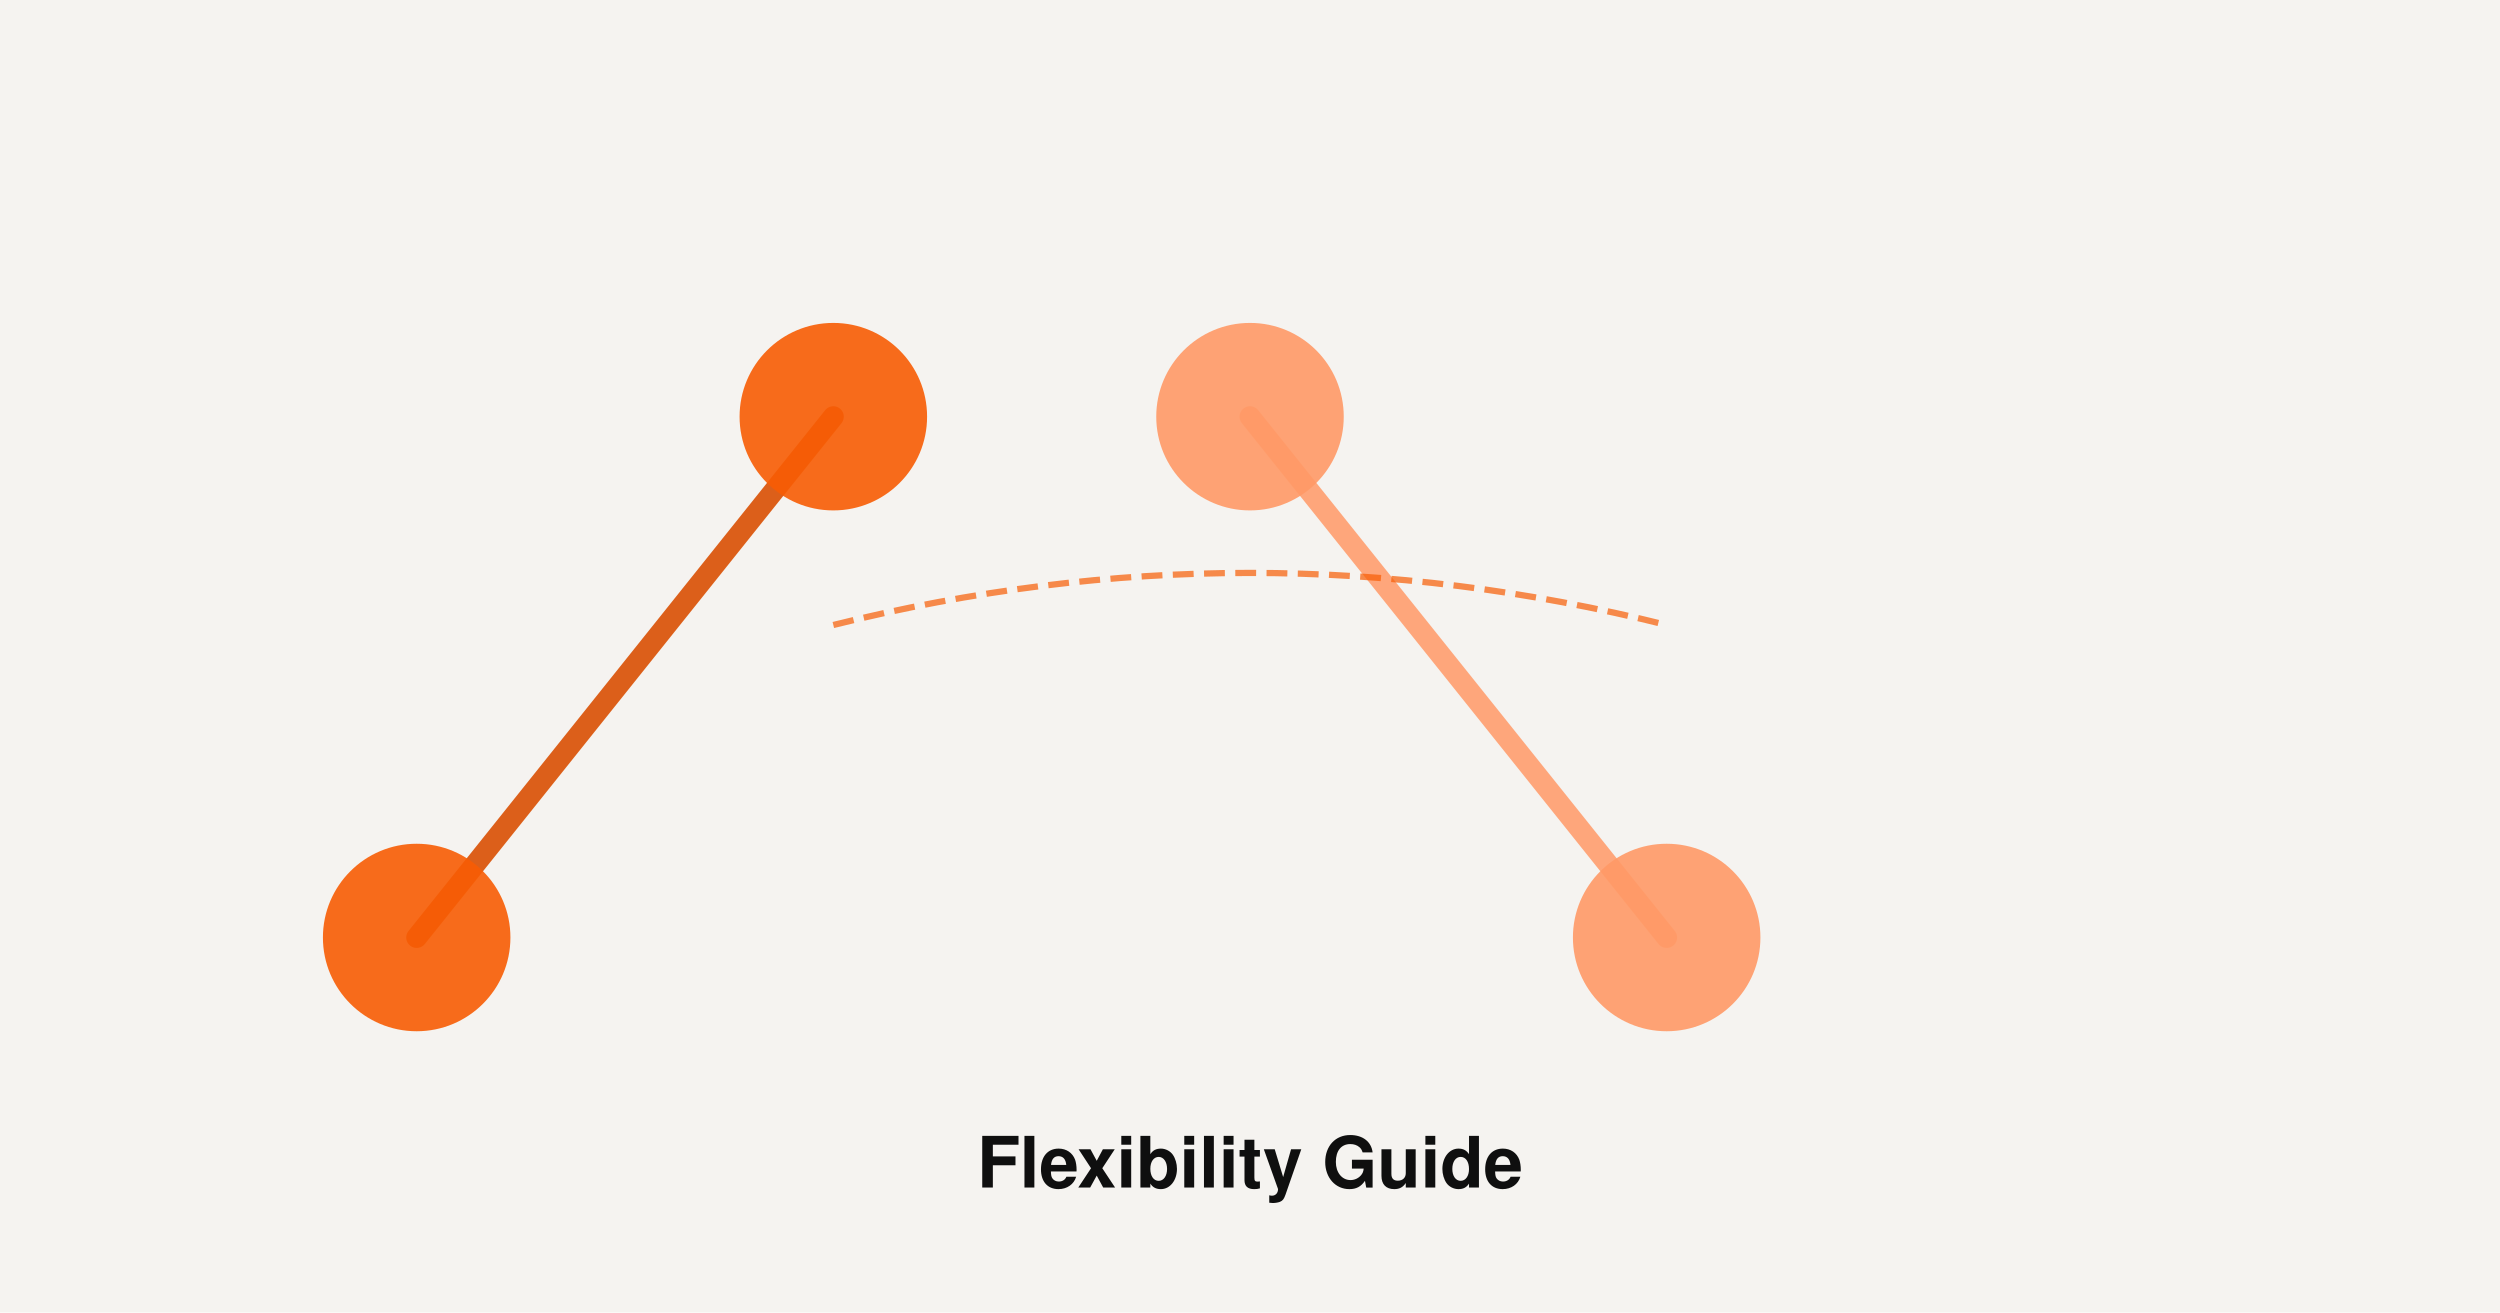
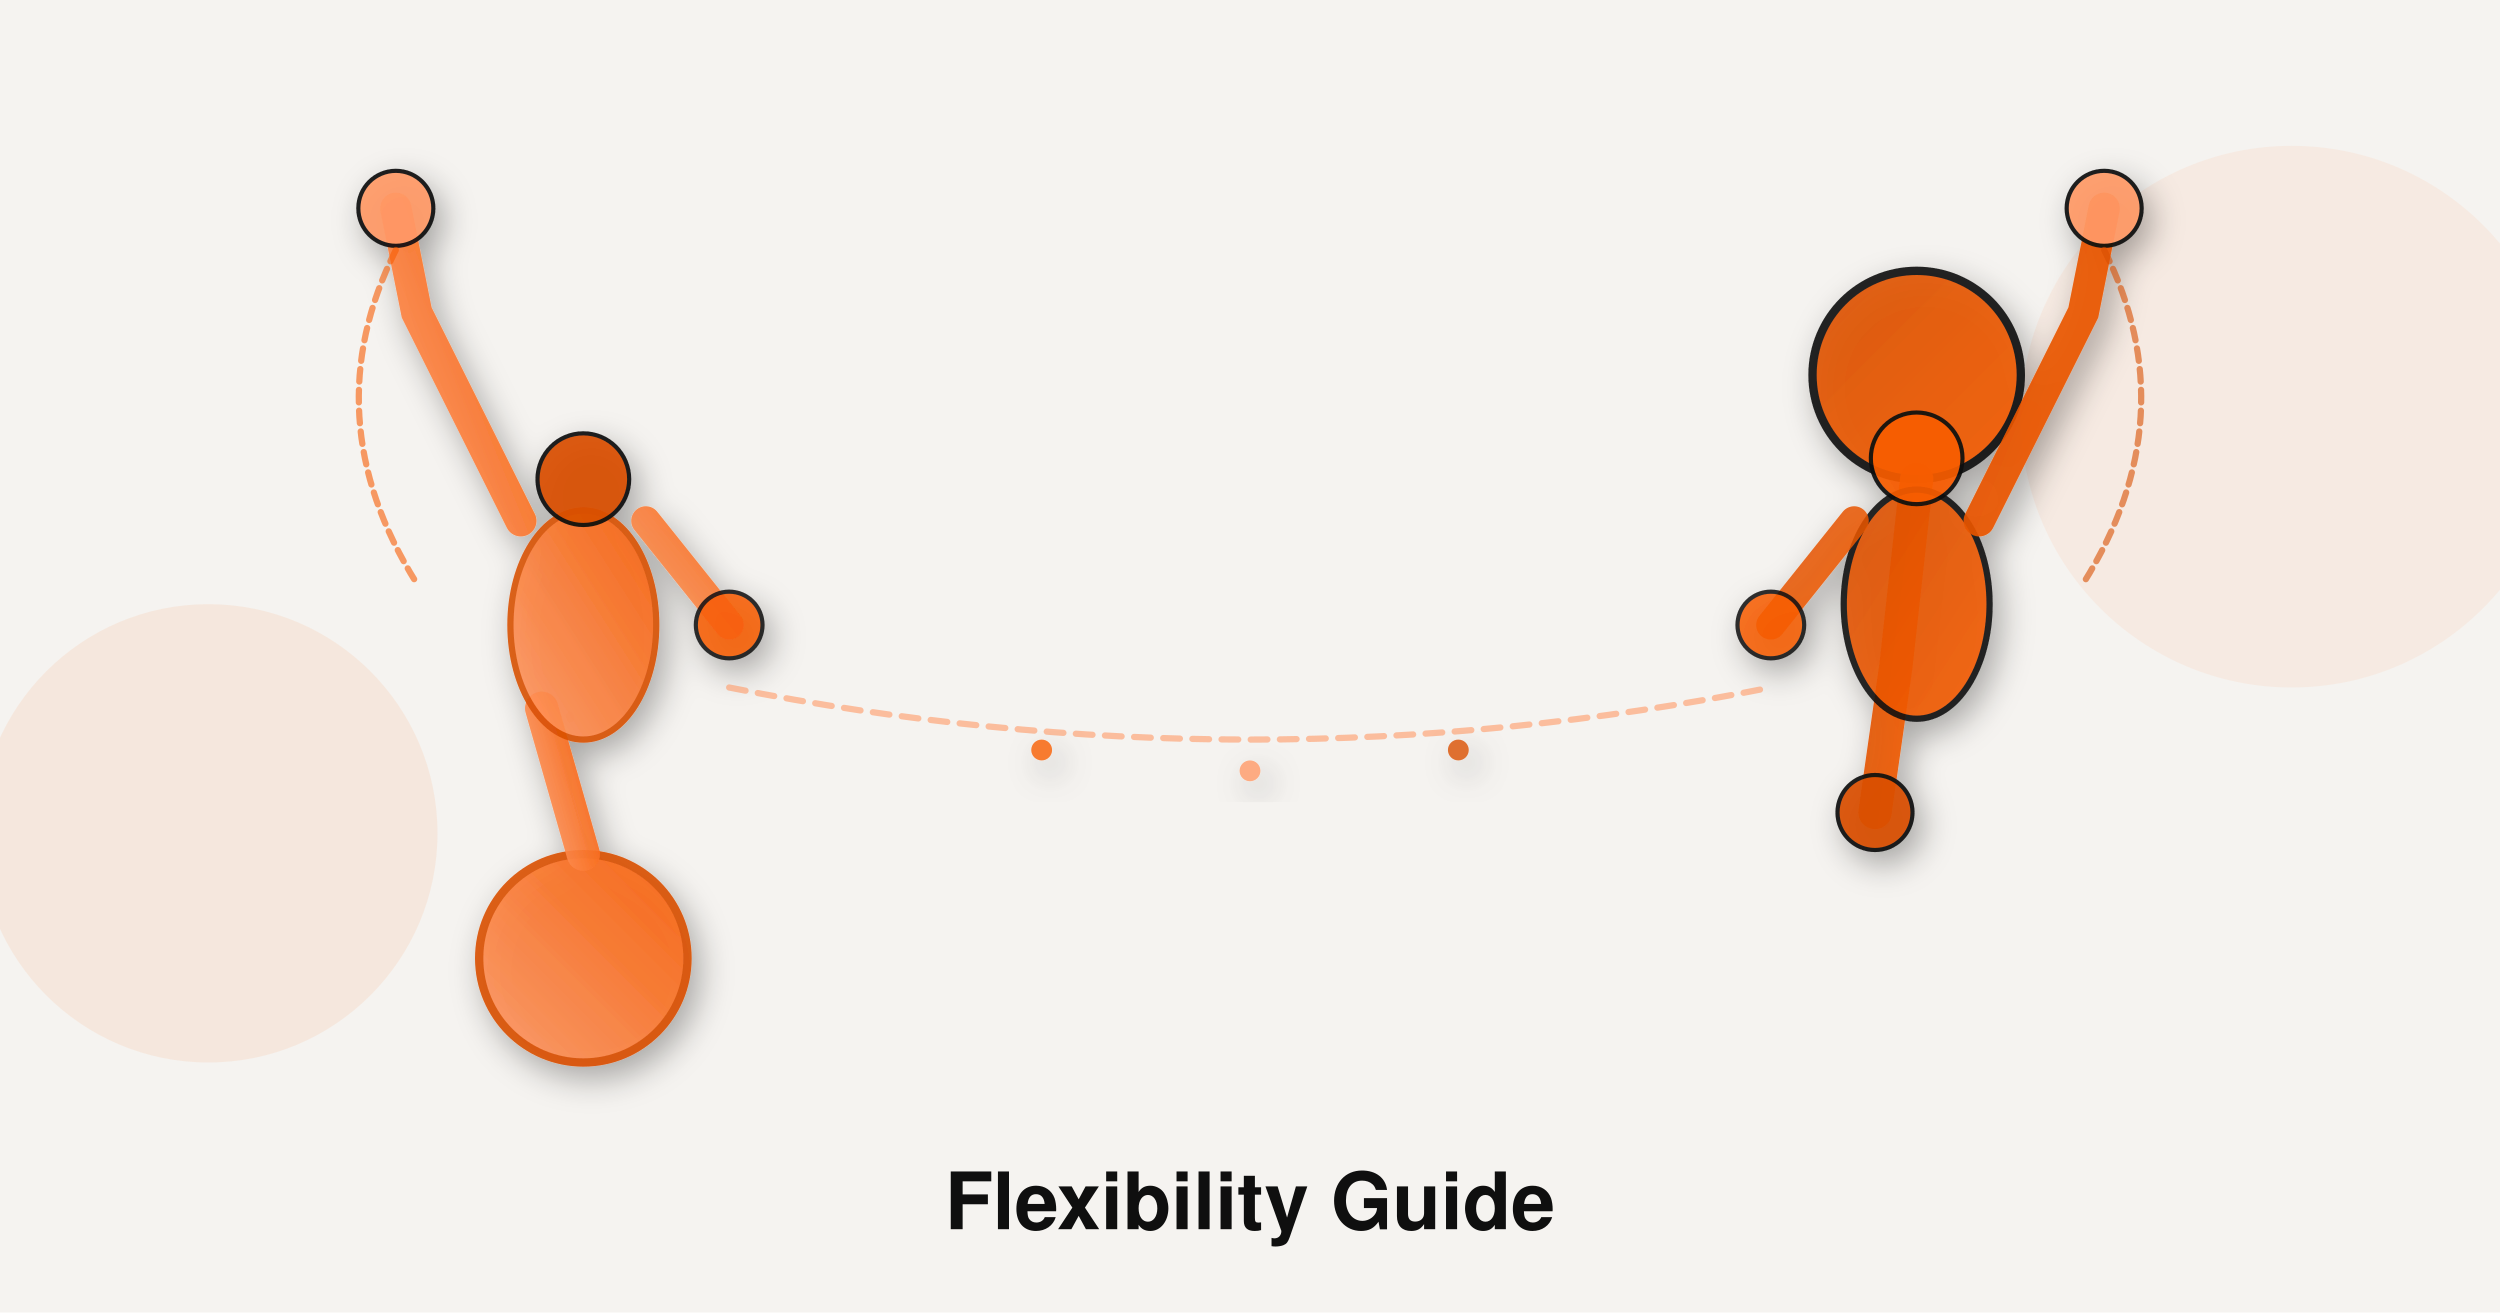
<svg xmlns="http://www.w3.org/2000/svg" viewBox="0 0 1200 630">
+   <defs>
+     <filter id="flexShadow" x="-50%" y="-50%" width="200%" height="200%">
+       <feDropShadow dx="4" dy="6" stdDeviation="8" flood-opacity="0.35" flood-color="#000" />
+     </filter>
+     <linearGradient id="flexGradLeft" x1="0%" y1="100%" x2="100%" y2="0%">
+       <stop offset="0%" style="stop-color:#ff9966;stop-opacity:1" />
+       <stop offset="100%" style="stop-color:#f75c03;stop-opacity:1" />
+     </linearGradient>
+     <linearGradient id="flexGradRight" x1="100%" y1="100%" x2="0%" y2="0%">
+       <stop offset="0%" style="stop-color:#f75c03;stop-opacity:1" />
+       <stop offset="100%" style="stop-color:#d94f02;stop-opacity:1" />
+     </linearGradient>
+   </defs>
  <rect width="1200" height="630" fill="#f5f3f0" />
-   <path d="M 200 450 L 400 200" stroke="#d94f02" stroke-width="10" opacity="0.9" stroke-linecap="round" />
-   <path d="M 800 450 L 600 200" stroke="#ff9966" stroke-width="10" opacity="0.85" stroke-linecap="round" />
-   <circle cx="200" cy="450" r="45" fill="#f75c03" opacity="0.9" />
-   <circle cx="400" cy="200" r="45" fill="#f75c03" opacity="0.9" />
-   <circle cx="800" cy="450" r="45" fill="#ff9966" opacity="0.9" />
-   <circle cx="600" cy="200" r="45" fill="#ff9966" opacity="0.9" />
-   <path d="M 400 300 Q 600 250 800 300" fill="none" stroke="#f75c03" stroke-width="3" stroke-dasharray="10,5" opacity="0.7" />
-   <text x="600" y="570" font-family="Abacaxi, Helvetica, Arial, sans-serif" font-size="34" font-weight="bold" fill="#0f0f0f" text-anchor="middle">
-     Flexibility Guide
-   </text>
+   <circle cx="100" cy="400" r="110" fill="#f75c03" opacity="0.08" />
+   <circle cx="1100" cy="200" r="130" fill="#ff9966" opacity="0.1" />
+   <g filter="url(#flexShadow)">
+     <circle cx="280" cy="460" r="50" fill="url(#flexGradLeft)" opacity="0.9" stroke="#d94f02" stroke-width="4" />
+     <line x1="280" y1="410" x2="260" y2="340" stroke="url(#flexGradLeft)" stroke-width="16" stroke-linecap="round" opacity="0.9" fill="none" />
+     <ellipse cx="280" cy="300" rx="35" ry="55" fill="url(#flexGradLeft)" opacity="0.88" stroke="#d94f02" stroke-width="3" />
+     <path d="M 250 250 L 200 150 L 190 100" stroke="url(#flexGradLeft)" stroke-width="15" stroke-linecap="round" opacity="0.92" fill="none" />
+     <circle cx="190" cy="100" r="18" fill="#ff9966" opacity="0.92" stroke="#0f0f0f" stroke-width="2" />
+     <line x1="310" y1="250" x2="350" y2="300" stroke="url(#flexGradLeft)" stroke-width="14" stroke-linecap="round" opacity="0.85" fill="none" />
+     <circle cx="350" cy="300" r="16" fill="#f75c03" opacity="0.85" stroke="#0f0f0f" stroke-width="2" />
+     <circle cx="280" cy="230" r="22" fill="#d94f02" opacity="0.92" stroke="#0f0f0f" stroke-width="2" />
+   </g>
+   <g filter="url(#flexShadow)">
+     <circle cx="920" cy="180" r="50" fill="url(#flexGradRight)" opacity="0.9" stroke="#0f0f0f" stroke-width="4" />
+     <path d="M 920 230 L 910 320 L 900 390" stroke="url(#flexGradRight)" stroke-width="16" stroke-linecap="round" opacity="0.9" fill="none" />
+     <circle cx="900" cy="390" r="18" fill="#d94f02" opacity="0.92" stroke="#0f0f0f" stroke-width="2" />
+     <ellipse cx="920" cy="290" rx="35" ry="55" fill="url(#flexGradRight)" opacity="0.88" stroke="#0f0f0f" stroke-width="3" />
+     <line x1="890" y1="250" x2="850" y2="300" stroke="url(#flexGradRight)" stroke-width="14" stroke-linecap="round" opacity="0.85" fill="none" />
+     <circle cx="850" cy="300" r="16" fill="#f75c03" opacity="0.85" stroke="#0f0f0f" stroke-width="2" />
+     <path d="M 950 250 L 1000 150 L 1010 100" stroke="url(#flexGradRight)" stroke-width="15" stroke-linecap="round" opacity="0.92" fill="none" />
+     <circle cx="1010" cy="100" r="18" fill="#ff9966" opacity="0.92" stroke="#0f0f0f" stroke-width="2" />
+     <circle cx="920" cy="220" r="22" fill="#f75c03" opacity="0.92" stroke="#0f0f0f" stroke-width="2" />
+   </g>
+   <g opacity="0.6" stroke-width="3" stroke-linecap="round" fill="none">
+     <path d="M 190 120 Q 150 200 200 280" stroke="#f75c03" stroke-dasharray="6,4" />
+     <path d="M 1010 120 Q 1050 200 1000 280" stroke="#d94f02" stroke-dasharray="6,4" />
+     <path d="M 350 330 Q 600 380 850 330" stroke="#ff9966" stroke-dasharray="8,6" />
+   </g>
+   <g filter="url(#flexShadow)" opacity="0.8">
+     <circle cx="500" cy="360" r="5" fill="#f75c03" />
+     <circle cx="600" cy="370" r="5" fill="#ff9966" />
+     <circle cx="700" cy="360" r="5" fill="#d94f02" />
+   </g>
+   <text x="600" y="590" font-family="Abacaxi, Helvetica, Arial, sans-serif" font-size="38" font-weight="bold" fill="#0f0f0f" text-anchor="middle">Flexibility Guide</text>
</svg>
